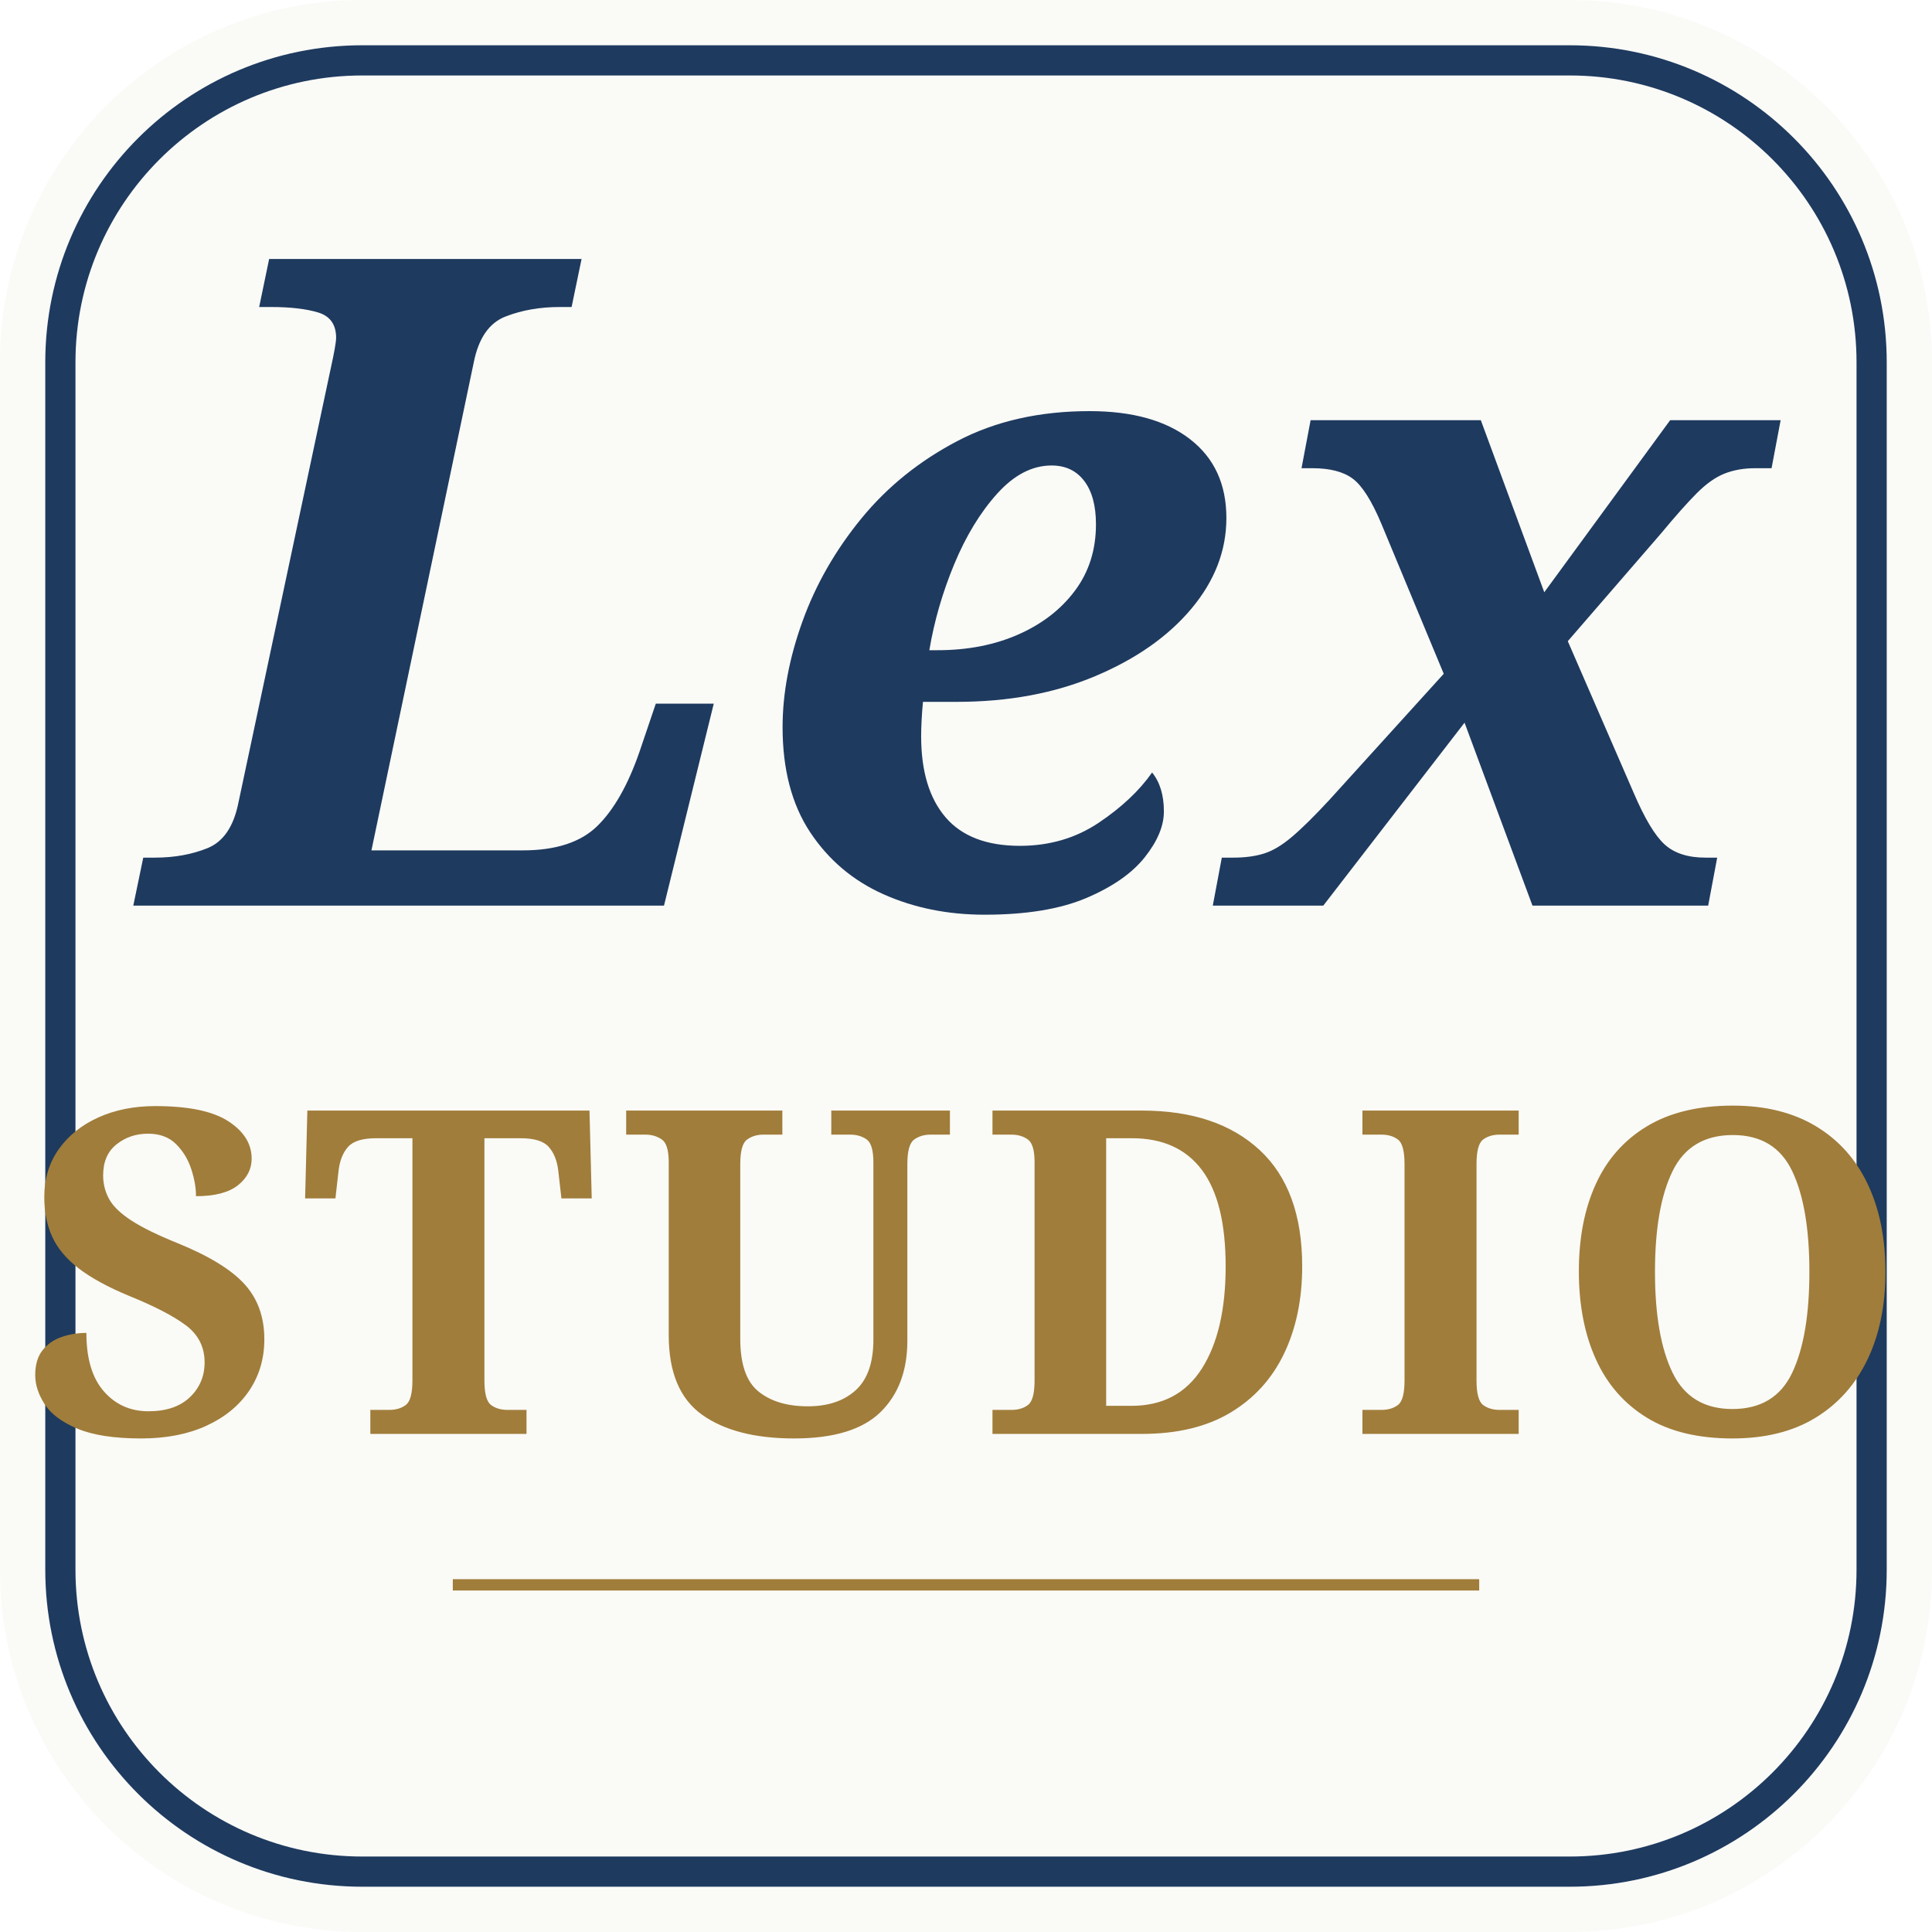
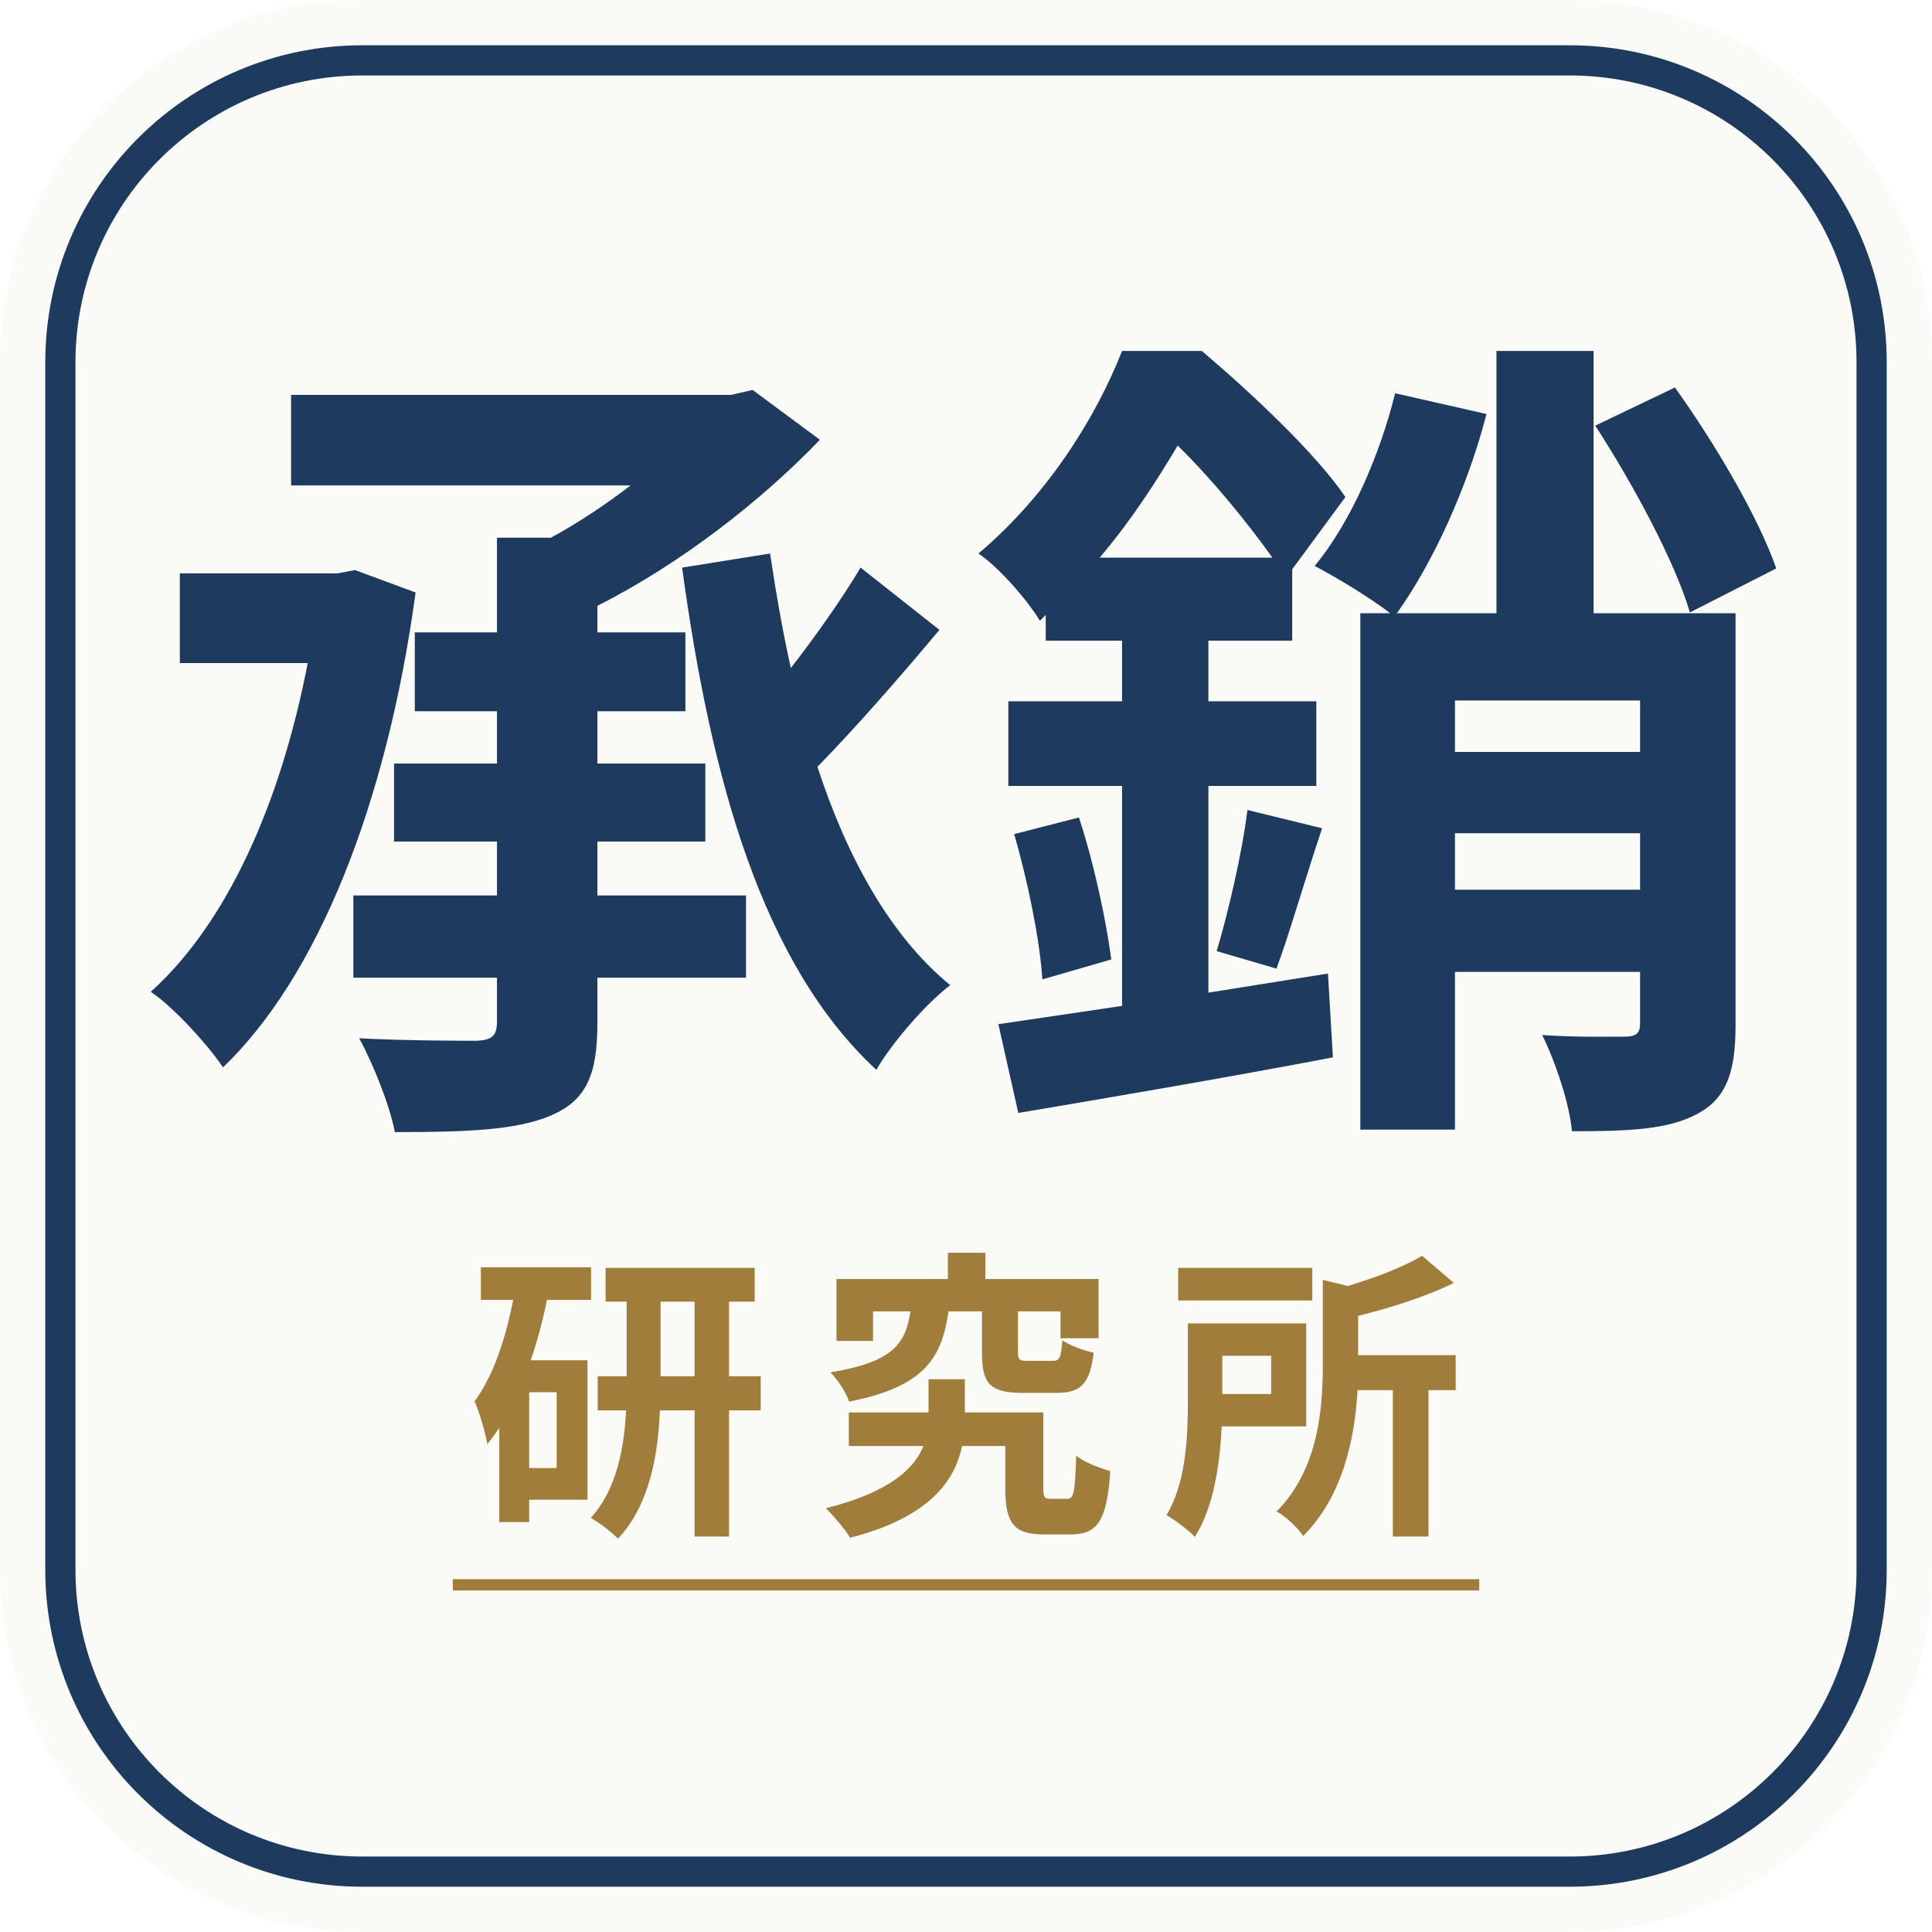
<svg xmlns="http://www.w3.org/2000/svg" viewBox="0 0 512 512">
  <rect width="512" height="512" rx="96" fill="#fafaf7" />
  <rect x="16" y="16" width="480" height="480" rx="80" fill="none" stroke="#1e3a5f" stroke-width="8" />
-   <g font-family="'Cormorant Garamond', 'Noto Serif TC', serif" font-weight="700" text-anchor="middle">
-     <text x="256" y="240" font-size="240" fill="#1e3a5f" font-style="italic">Lex</text>
-     <text x="256" y="380" font-size="120" fill="#a07d3a" letter-spacing="6">STUDIO</text>
+   <g font-family="'Noto Serif TC', serif" font-weight="700" text-anchor="middle">
+     <text x="256" y="280" font-size="220" fill="#1e3a5f">承銷</text>
+     <text x="256" y="400" font-size="80" fill="#a07d3a" letter-spacing="12">研究所</text>
  </g>
  <line x1="120" y1="420" x2="392" y2="420" stroke="#a07d3a" stroke-width="3" />
</svg>
